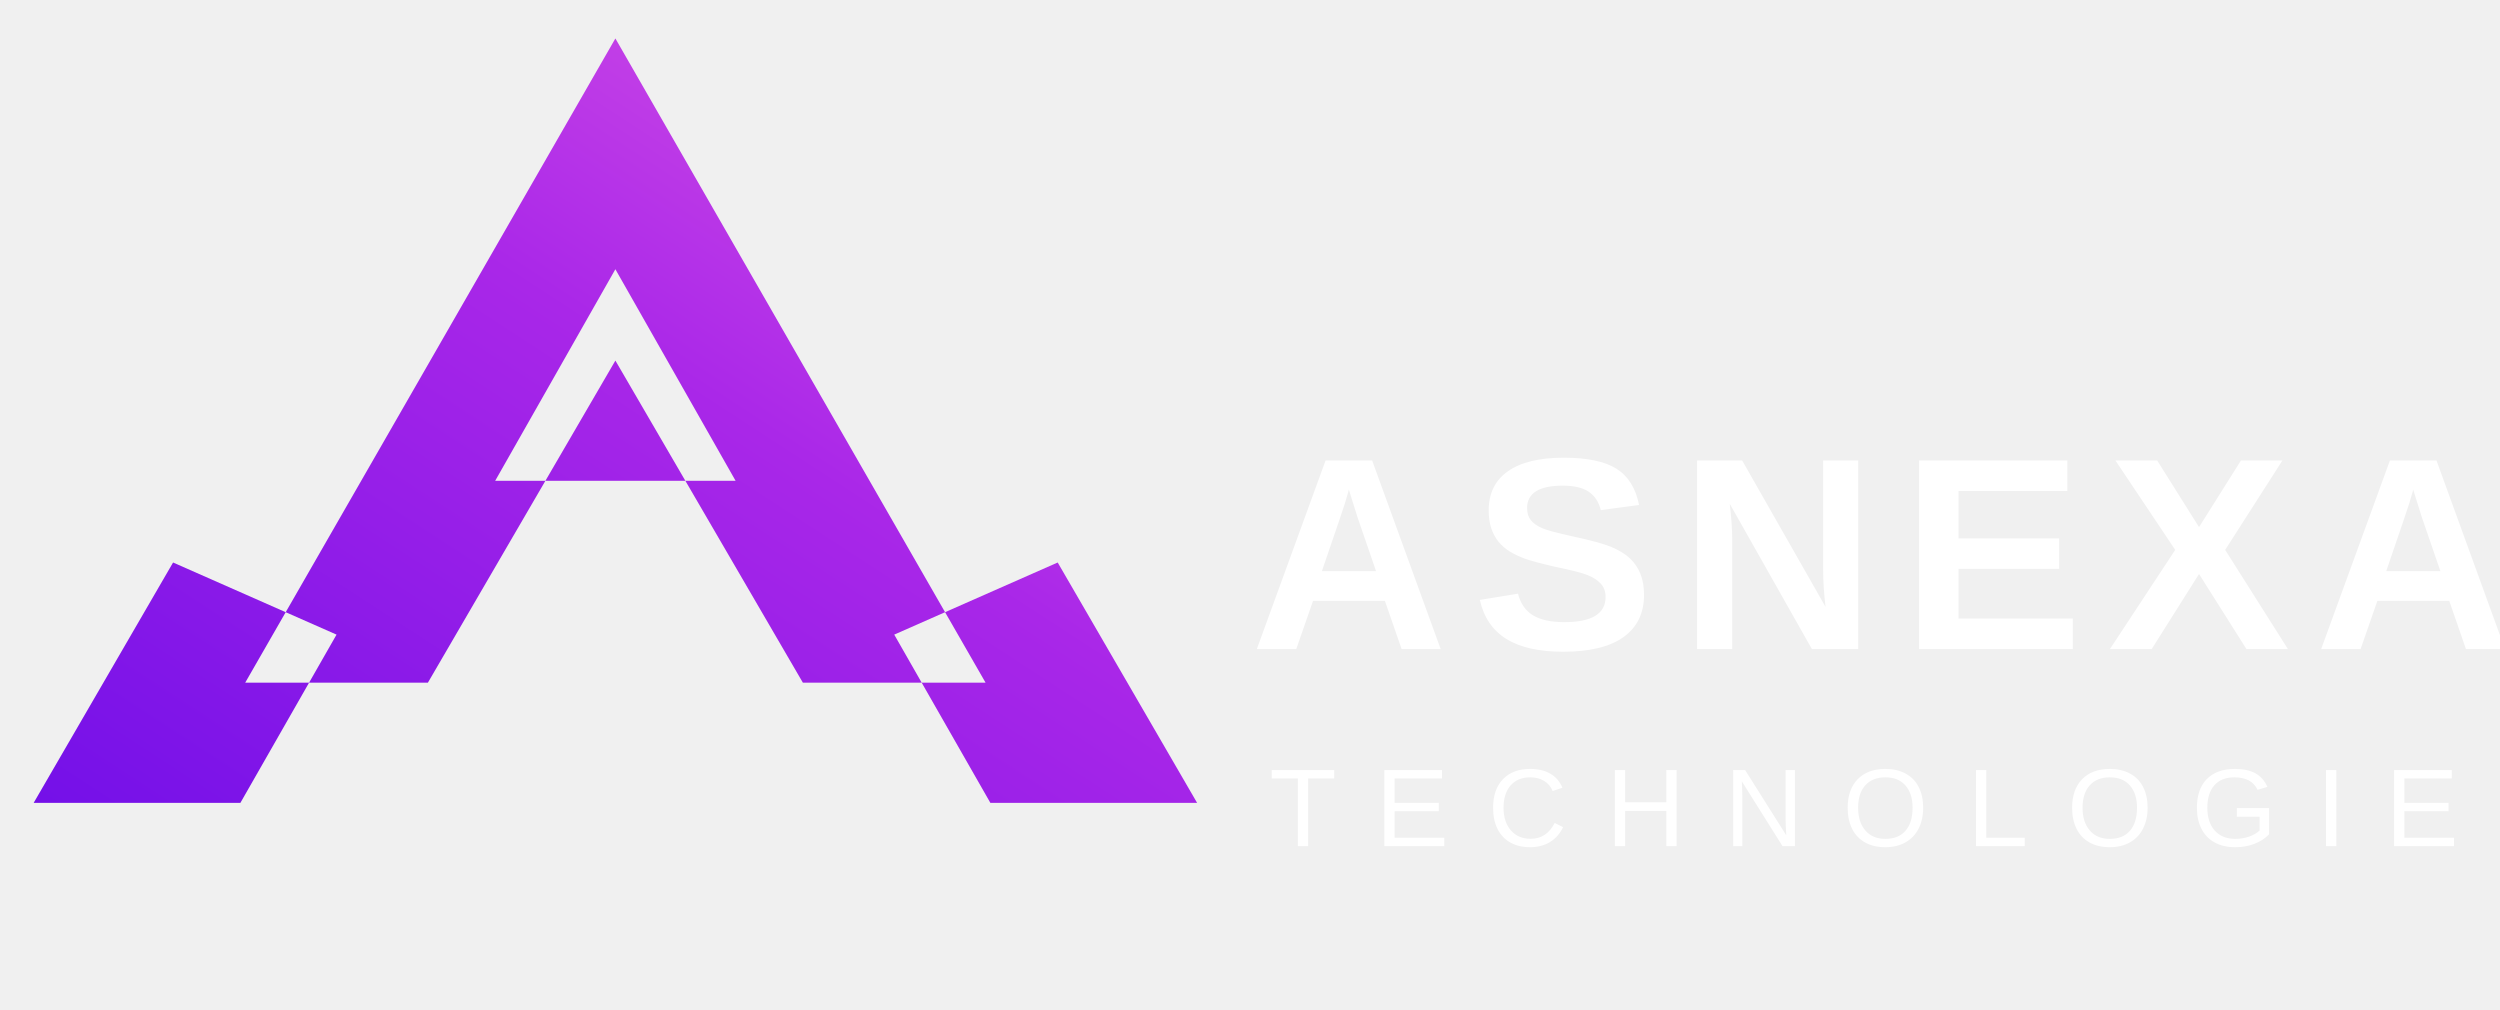
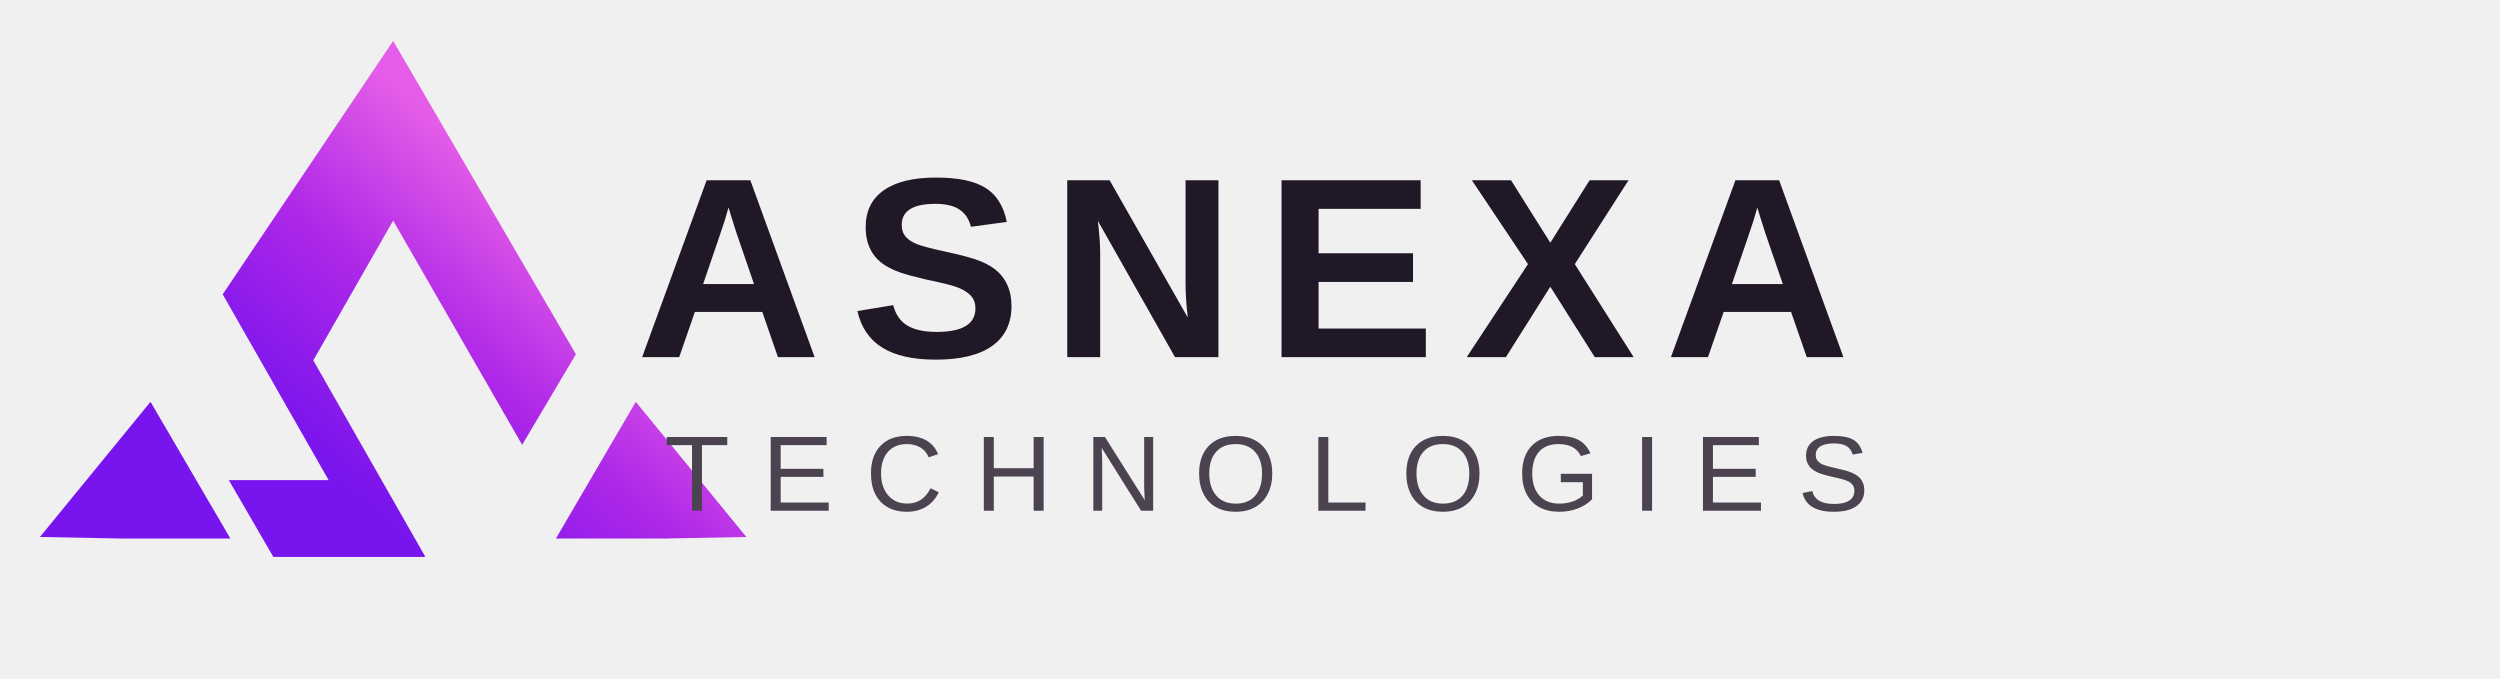
- <svg xmlns="http://www.w3.org/2000/svg" viewBox="0 0 520 210">
+ <svg xmlns="http://www.w3.org/2000/svg" viewBox="0 0 700 190">
  <defs>
-     <linearGradient id="g" x1="0" y1="1" x2="1" y2="0">
-       <stop stop-color="#7410e8" />
-       <stop offset=".55" stop-color="#a927e8" />
-       <stop offset="1" stop-color="#e05be6" />
+     <linearGradient id="a" x1="60" y1="170" x2="200" y2="5" gradientUnits="userSpaceOnUse">
+       <stop stop-color="#7814ed" />
+       <stop offset=".52" stop-color="#ad27e8" />
+       <stop offset="1" stop-color="#e45ce7" />
    </linearGradient>
  </defs>
-   <path fill="url(#g)" d="M128 8 205 142h-38l-39-67-39 67H51l77-134Zm0 48-25 44h50l-25-44ZM36 117 7 167h43l20-35-34-15Zm184 0-34 15 20 35h43l-29-50Z" />
-   <text x="260" y="135" fill="#fff" font-family="Arial,sans-serif" font-size="57" font-weight="800" letter-spacing="5">ASNEXA</text>
-   <text x="264" y="176" fill="#fff" font-family="Arial,sans-serif" font-size="23" letter-spacing="8">TECHNOLOGIES</text>
+   <g transform="translate(0 2) scale(.43 .43)">
+     <path fill="url(#a)" d="M256 22 375 226 340 285 256 139 204 230 277 358H178l-29-50h65l-69-121L256 22Zm-158 235 52 89H78l-52-1 72-88Zm316 0 72 88-52 1h-72l52-89Z" />
+   </g>
+   <text x="178" y="100" font-family="Arial,sans-serif" font-size="72" font-weight="800" letter-spacing="8" fill="#201827">ASNEXA</text>
+   <text x="186" y="143" font-family="Arial,sans-serif" font-size="30" font-weight="400" letter-spacing="9" fill="#4c4351">TECHNOLOGIES</text>
</svg>
